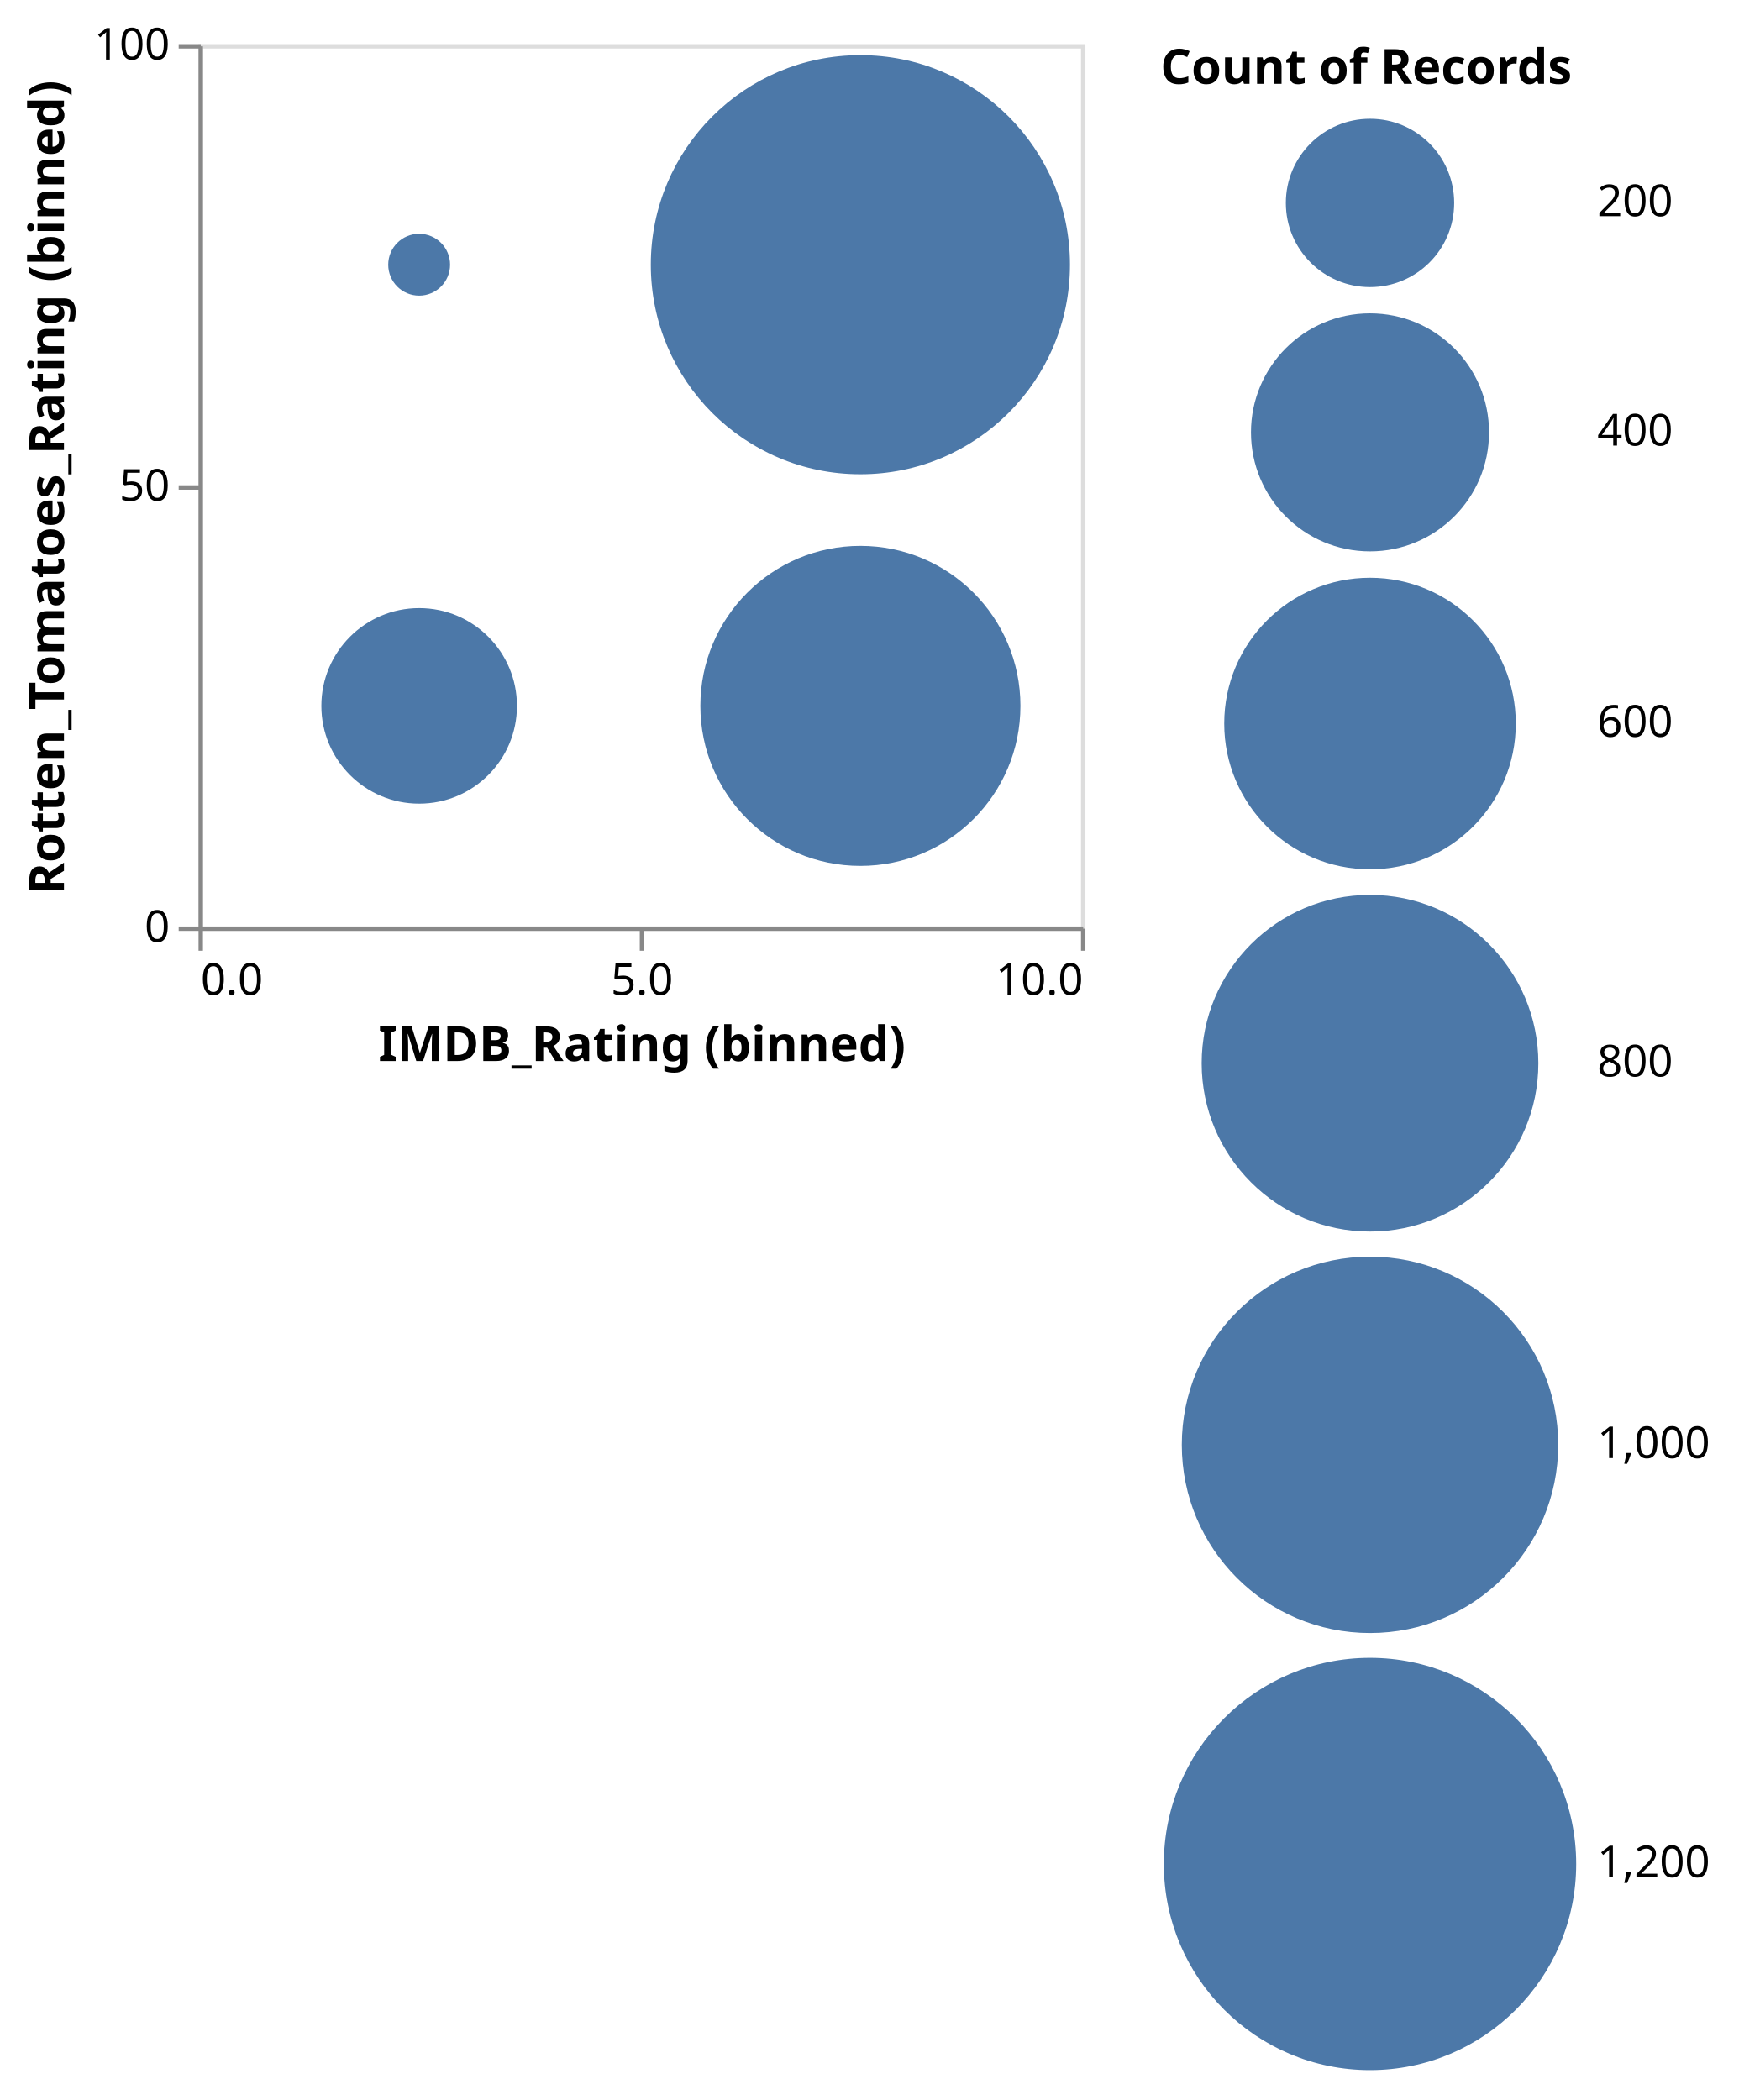
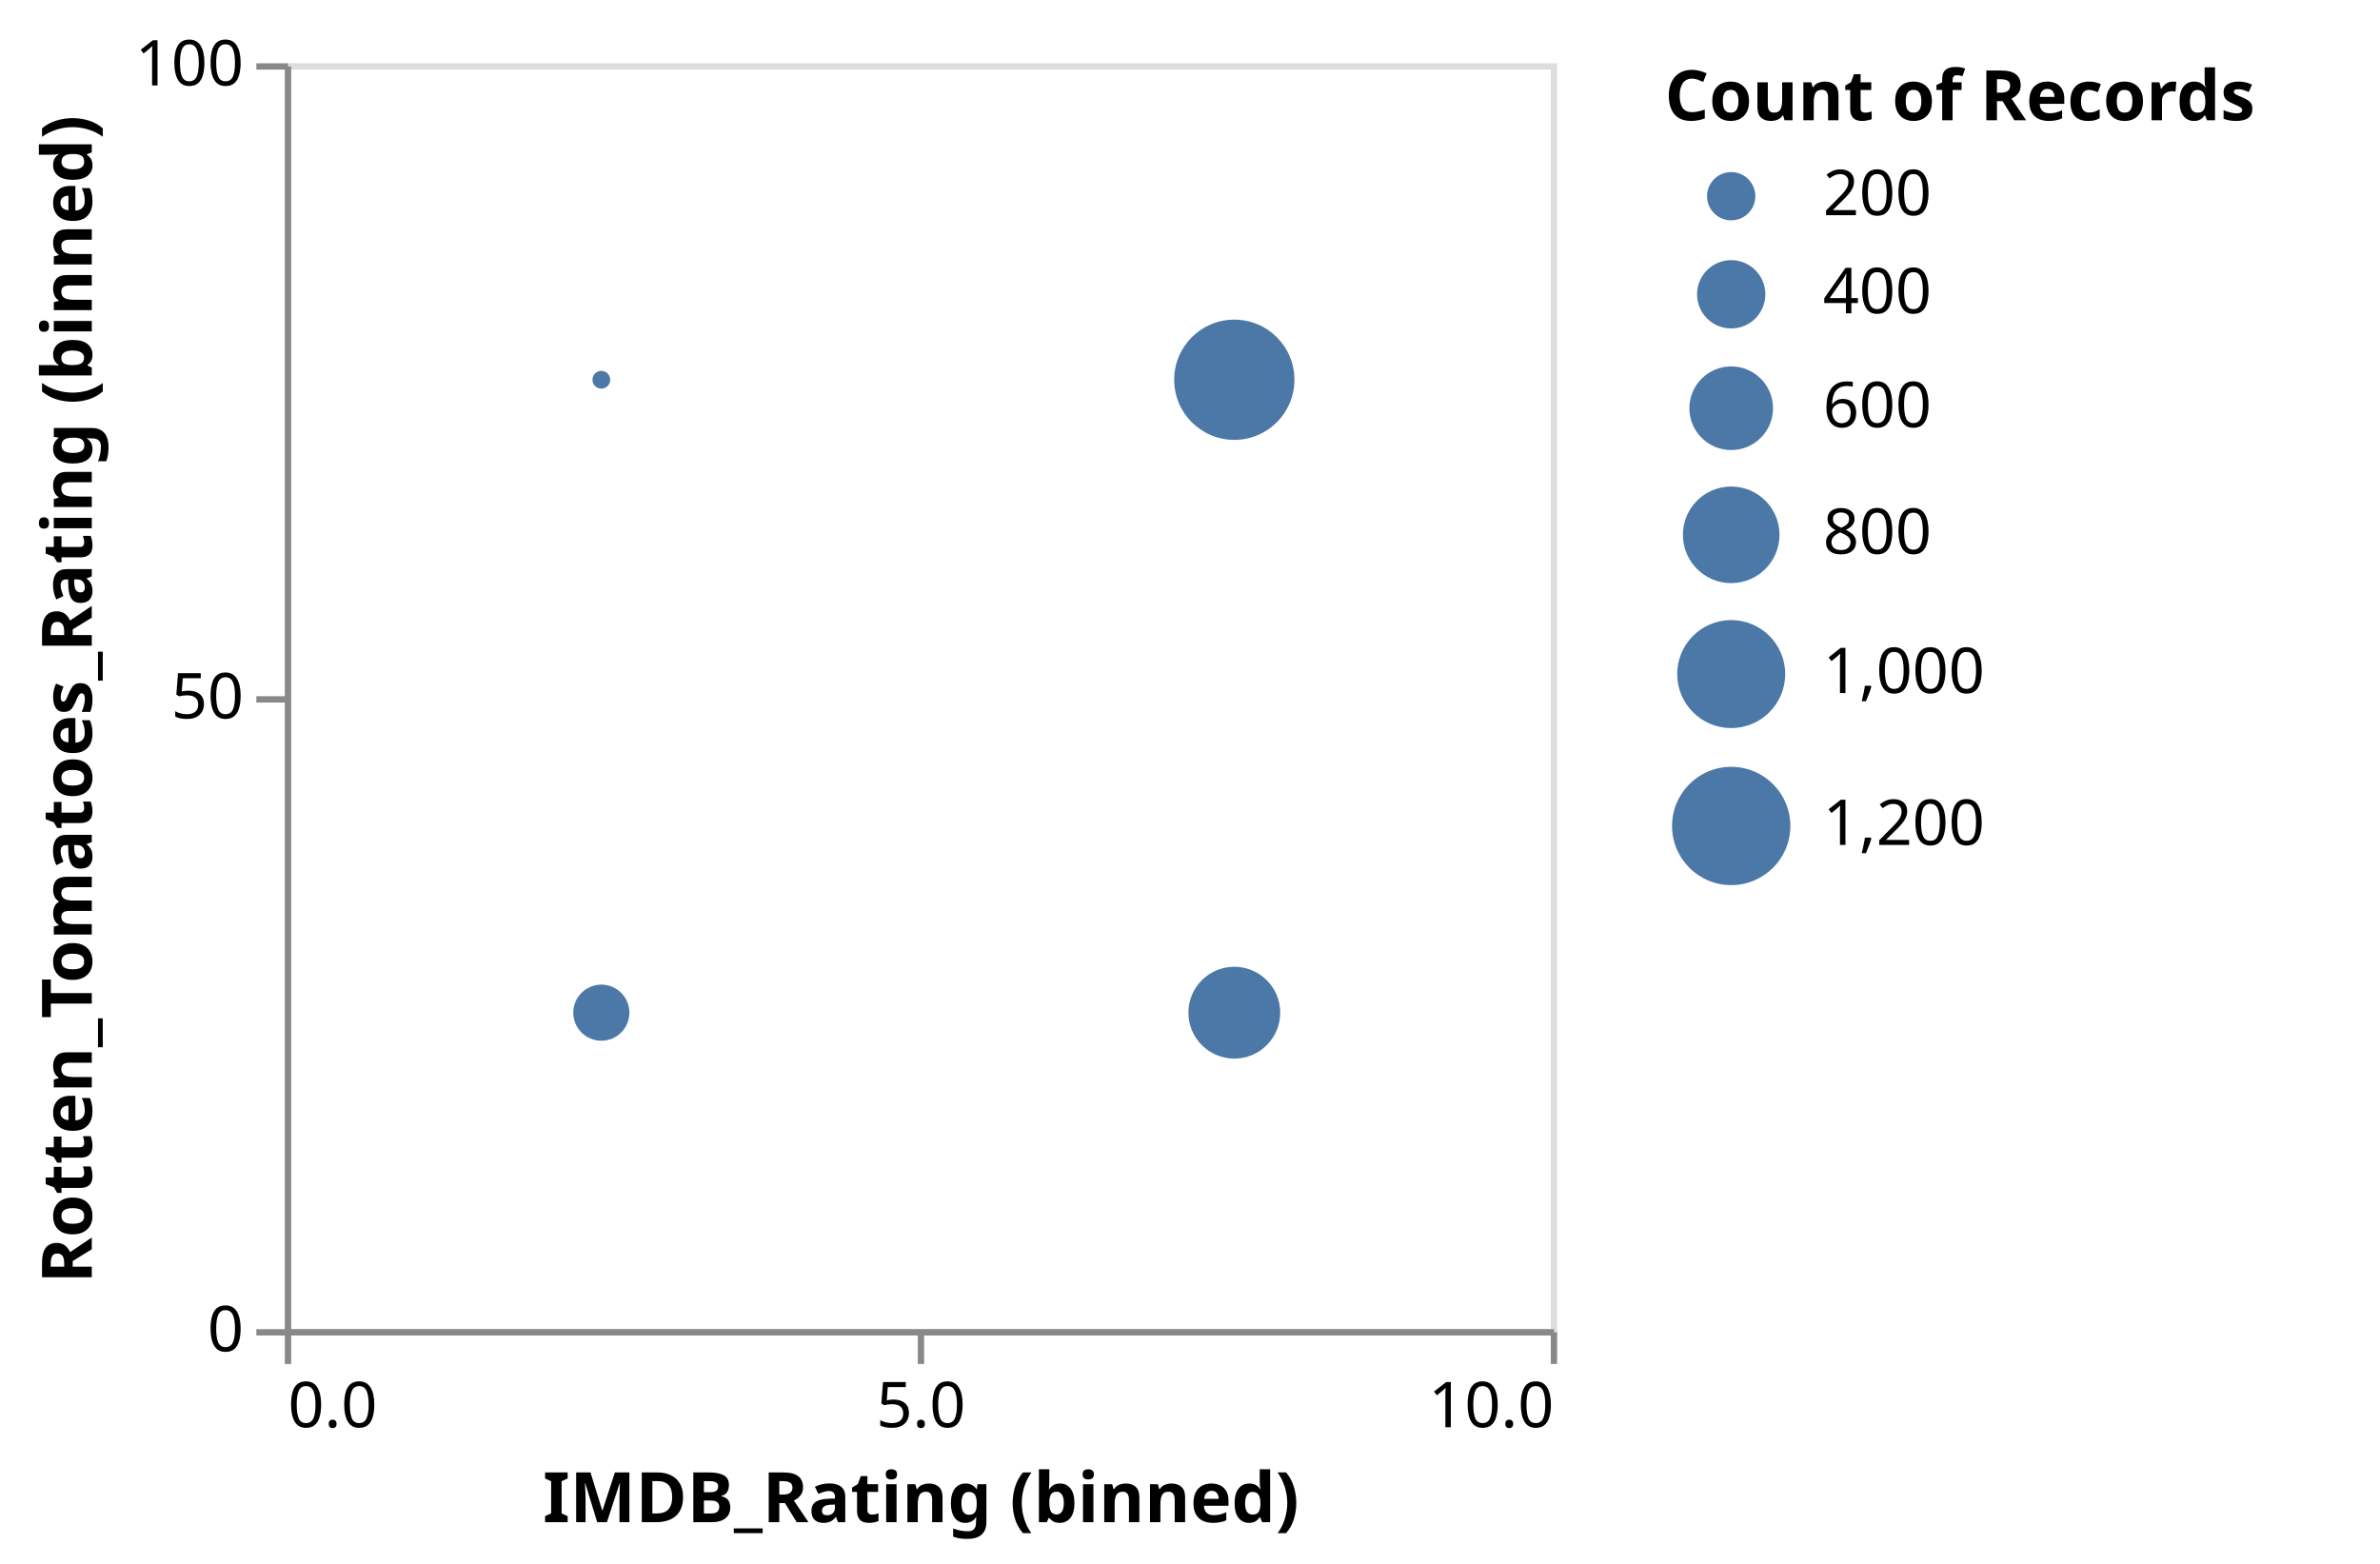
- <svg xmlns="http://www.w3.org/2000/svg" class="marks" width="394" height="476" viewBox="0 0 394 476" version="1.1">
+ <svg xmlns="http://www.w3.org/2000/svg" class="marks" width="376" height="247" viewBox="0 0 376 247" version="1.1">
  <g transform="translate(45,10)">
    <g class="mark-group role-frame root">
      <g transform="translate(0,0)">
        <path class="background" d="M0.5,0.5h200v200h-200Z" style="fill: none; stroke: #ddd;" />
        <g>
          <g class="mark-symbol role-mark marks">
-             <path transform="translate(150,200)" d="M33.151,0A33.151,33.151,0,1,1,-33.151,0A33.151,33.151,0,1,1,33.151,0" style="fill: none; stroke-width: 2;" />
-             <path transform="translate(0,150)" d="M6.745,0A6.745,6.745,0,1,1,-6.745,0A6.745,6.745,0,1,1,6.745,0" style="fill: none; stroke-width: 2;" />
-             <path transform="translate(50,50)" d="M7.009,0A7.009,7.009,0,1,1,-7.009,0A7.009,7.009,0,1,1,7.009,0" style="fill: #4c78a8; stroke-width: 2;" />
-             <path transform="translate(0,200)" d="M16.63,0A16.63,16.63,0,1,1,-16.63,0A16.63,16.63,0,1,1,16.63,0" style="fill: none; stroke-width: 2;" />
-             <path transform="translate(50,200)" d="M15.021,0A15.021,15.021,0,1,1,-15.021,0A15.021,15.021,0,1,1,15.021,0" style="fill: none; stroke-width: 2;" />
-             <path transform="translate(150,150)" d="M36.27,0A36.27,36.27,0,1,1,-36.27,0A36.27,36.27,0,1,1,36.27,0" style="fill: #4c78a8; stroke-width: 2;" />
-             <path transform="translate(150,50)" d="M47.5,0A47.5,47.5,0,1,1,-47.5,0A47.5,47.5,0,1,1,47.5,0" style="fill: #4c78a8; stroke-width: 2;" />
-             <path transform="translate(0,50)" d="M8.093,0A8.093,8.093,0,1,1,-8.093,0A8.093,8.093,0,1,1,8.093,0" style="fill: none; stroke-width: 2;" />
-             <path transform="translate(50,150)" d="M22.165,0A22.165,22.165,0,1,1,-22.165,0A22.165,22.165,0,1,1,22.165,0" style="fill: #4c78a8; stroke-width: 2;" />
+             <path transform="translate(150,200)" d="M6.63,0A6.63,6.63,0,1,1,-6.63,0A6.63,6.63,0,1,1,6.63,0" style="fill: none; stroke-width: 2;" />
+             <path transform="translate(0,150)" d="M1.349,0A1.349,1.349,0,1,1,-1.349,0A1.349,1.349,0,1,1,1.349,0" style="fill: none; stroke-width: 2;" />
+             <path transform="translate(50,50)" d="M1.402,0A1.402,1.402,0,1,1,-1.402,0A1.402,1.402,0,1,1,1.402,0" style="fill: #4c78a8; stroke-width: 2;" />
+             <path transform="translate(0,200)" d="M3.326,0A3.326,3.326,0,1,1,-3.326,0A3.326,3.326,0,1,1,3.326,0" style="fill: none; stroke-width: 2;" />
+             <path transform="translate(50,200)" d="M3.004,0A3.004,3.004,0,1,1,-3.004,0A3.004,3.004,0,1,1,3.004,0" style="fill: none; stroke-width: 2;" />
+             <path transform="translate(150,150)" d="M7.254,0A7.254,7.254,0,1,1,-7.254,0A7.254,7.254,0,1,1,7.254,0" style="fill: #4c78a8; stroke-width: 2;" />
+             <path transform="translate(150,50)" d="M9.5,0A9.5,9.5,0,1,1,-9.5,0A9.5,9.5,0,1,1,9.5,0" style="fill: #4c78a8; stroke-width: 2;" />
+             <path transform="translate(0,50)" d="M1.619,0A1.619,1.619,0,1,1,-1.619,0A1.619,1.619,0,1,1,1.619,0" style="fill: none; stroke-width: 2;" />
+             <path transform="translate(50,150)" d="M4.433,0A4.433,4.433,0,1,1,-4.433,0A4.433,4.433,0,1,1,4.433,0" style="fill: #4c78a8; stroke-width: 2;" />
          </g>
          <g class="mark-group role-legend">
            <g transform="translate(218,0)">
-               <path class="background" d="M0,0h126v461h-126Z" style="pointer-events: none; fill: none;" />
+               <path class="background" d="M0,0h108v132h-108Z" style="pointer-events: none; fill: none;" />
              <g>
                <g class="mark-group role-legend-entry">
                  <g transform="translate(0,16)">
                    <path class="background" d="M0,0h0v0h0Z" style="pointer-events: none; fill: none;" />
                    <g>
                      <g class="mark-group role-scope">
                        <g transform="translate(0,0)">
-                           <path class="background" d="M0,0h126v40.576h-126Z" style="pointer-events: none; fill: none; opacity: 1;" />
+                           <path class="background" d="M0,0h52v10.315h-52Z" style="pointer-events: none; fill: none; opacity: 1;" />
                          <g>
                            <g class="mark-symbol role-legend-symbol" style="pointer-events: none;">
-                               <path transform="translate(47.5,20)" d="M19.076,0A19.076,19.076,0,1,1,-19.076,0A19.076,19.076,0,1,1,19.076,0" style="fill: #4c78a8; stroke: none; stroke-width: 1.5; opacity: 1;" />
+                               <path transform="translate(10.5,5)" d="M3.815,0A3.815,3.815,0,1,1,-3.815,0A3.815,3.815,0,1,1,3.815,0" style="fill: #4c78a8; stroke: none; stroke-width: 1.5; opacity: 1;" />
                            </g>
                            <g class="mark-text role-legend-label" style="pointer-events: none;">
-                               <text text-anchor="start" transform="translate(99,23)" style="font-family: sans-serif; font-size: 10px; fill: #000; opacity: 1;">200</text>
+                               <text text-anchor="start" transform="translate(25,8)" style="font-family: sans-serif; font-size: 10px; fill: #000; opacity: 1;">200</text>
                            </g>
                          </g>
                        </g>
-                         <g transform="translate(0,44)">
-                           <path class="background" d="M0,0h126v56.478h-126Z" style="pointer-events: none; fill: none; opacity: 1;" />
+                         <g transform="translate(0,14)">
+                           <path class="background" d="M0,0h52v13.396h-52Z" style="pointer-events: none; fill: none; opacity: 1;" />
                          <g>
                            <g class="mark-symbol role-legend-symbol" style="pointer-events: none;">
-                               <path transform="translate(47.5,28)" d="M26.978,0A26.978,26.978,0,1,1,-26.978,0A26.978,26.978,0,1,1,26.978,0" style="fill: #4c78a8; stroke: none; stroke-width: 1.5; opacity: 1;" />
+                               <path transform="translate(10.5,6.5)" d="M5.396,0A5.396,5.396,0,1,1,-5.396,0A5.396,5.396,0,1,1,5.396,0" style="fill: #4c78a8; stroke: none; stroke-width: 1.5; opacity: 1;" />
                            </g>
                            <g class="mark-text role-legend-label" style="pointer-events: none;">
-                               <text text-anchor="start" transform="translate(99,31)" style="font-family: sans-serif; font-size: 10px; fill: #000; opacity: 1;">400</text>
+                               <text text-anchor="start" transform="translate(25,9.5)" style="font-family: sans-serif; font-size: 10px; fill: #000; opacity: 1;">400</text>
                            </g>
                          </g>
                        </g>
-                         <g transform="translate(0,104)">
-                           <path class="background" d="M0,0h126v68.541h-126Z" style="pointer-events: none; fill: none; opacity: 1;" />
+                         <g transform="translate(0,31)">
+                           <path class="background" d="M0,0h52v15.608h-52Z" style="pointer-events: none; fill: none; opacity: 1;" />
                          <g>
                            <g class="mark-symbol role-legend-symbol" style="pointer-events: none;">
-                               <path transform="translate(47.5,34)" d="M33.041,0A33.041,33.041,0,1,1,-33.041,0A33.041,33.041,0,1,1,33.041,0" style="fill: #4c78a8; stroke: none; stroke-width: 1.5; opacity: 1;" />
+                               <path transform="translate(10.5,7.5)" d="M6.608,0A6.608,6.608,0,1,1,-6.608,0A6.608,6.608,0,1,1,6.608,0" style="fill: #4c78a8; stroke: none; stroke-width: 1.5; opacity: 1;" />
                            </g>
                            <g class="mark-text role-legend-label" style="pointer-events: none;">
-                               <text text-anchor="start" transform="translate(99,37)" style="font-family: sans-serif; font-size: 10px; fill: #000; opacity: 1;">600</text>
+                               <text text-anchor="start" transform="translate(25,10.5)" style="font-family: sans-serif; font-size: 10px; fill: #000; opacity: 1;">600</text>
                            </g>
                          </g>
                        </g>
-                         <g transform="translate(0,176)">
-                           <path class="background" d="M0,0h126v78.653h-126Z" style="pointer-events: none; fill: none; opacity: 1;" />
+                         <g transform="translate(0,50)">
+                           <path class="background" d="M0,0h52v17.631h-52Z" style="pointer-events: none; fill: none; opacity: 1;" />
                          <g>
                            <g class="mark-symbol role-legend-symbol" style="pointer-events: none;">
-                               <path transform="translate(47.5,39)" d="M38.153,0A38.153,38.153,0,1,1,-38.153,0A38.153,38.153,0,1,1,38.153,0" style="fill: #4c78a8; stroke: none; stroke-width: 1.5; opacity: 1;" />
+                               <path transform="translate(10.5,8.5)" d="M7.631,0A7.631,7.631,0,1,1,-7.631,0A7.631,7.631,0,1,1,7.631,0" style="fill: #4c78a8; stroke: none; stroke-width: 1.5; opacity: 1;" />
                            </g>
                            <g class="mark-text role-legend-label" style="pointer-events: none;">
-                               <text text-anchor="start" transform="translate(99,42)" style="font-family: sans-serif; font-size: 10px; fill: #000; opacity: 1;">800</text>
+                               <text text-anchor="start" transform="translate(25,11.5)" style="font-family: sans-serif; font-size: 10px; fill: #000; opacity: 1;">800</text>
                            </g>
                          </g>
                        </g>
-                         <g transform="translate(0,258)">
-                           <path class="background" d="M0,0h126v87.656h-126Z" style="pointer-events: none; fill: none; opacity: 1;" />
+                         <g transform="translate(0,71)">
+                           <path class="background" d="M0,0h52v19.531h-52Z" style="pointer-events: none; fill: none; opacity: 1;" />
                          <g>
                            <g class="mark-symbol role-legend-symbol" style="pointer-events: none;">
-                               <path transform="translate(47.5,43.5)" d="M42.656,0A42.656,42.656,0,1,1,-42.656,0A42.656,42.656,0,1,1,42.656,0" style="fill: #4c78a8; stroke: none; stroke-width: 1.5; opacity: 1;" />
+                               <path transform="translate(10.5,9.5)" d="M8.531,0A8.531,8.531,0,1,1,-8.531,0A8.531,8.531,0,1,1,8.531,0" style="fill: #4c78a8; stroke: none; stroke-width: 1.5; opacity: 1;" />
                            </g>
                            <g class="mark-text role-legend-label" style="pointer-events: none;">
-                               <text text-anchor="start" transform="translate(99,46.5)" style="font-family: sans-serif; font-size: 10px; fill: #000; opacity: 1;">1,000</text>
+                               <text text-anchor="start" transform="translate(25,12.5)" style="font-family: sans-serif; font-size: 10px; fill: #000; opacity: 1;">1,000</text>
                            </g>
                          </g>
                        </g>
-                         <g transform="translate(0,349)">
-                           <path class="background" d="M0,0h126v95.728h-126Z" style="pointer-events: none; fill: none; opacity: 1;" />
+                         <g transform="translate(0,94)">
+                           <path class="background" d="M0,0h52v21.346h-52Z" style="pointer-events: none; fill: none; opacity: 1;" />
                          <g>
                            <g class="mark-symbol role-legend-symbol" style="pointer-events: none;">
-                               <path transform="translate(47.5,47.5)" d="M46.728,0A46.728,46.728,0,1,1,-46.728,0A46.728,46.728,0,1,1,46.728,0" style="fill: #4c78a8; stroke: none; stroke-width: 1.5; opacity: 1;" />
+                               <path transform="translate(10.5,10.5)" d="M9.346,0A9.346,9.346,0,1,1,-9.346,0A9.346,9.346,0,1,1,9.346,0" style="fill: #4c78a8; stroke: none; stroke-width: 1.5; opacity: 1;" />
                            </g>
                            <g class="mark-text role-legend-label" style="pointer-events: none;">
-                               <text text-anchor="start" transform="translate(99,50.5)" style="font-family: sans-serif; font-size: 10px; fill: #000; opacity: 1;">1,200</text>
+                               <text text-anchor="start" transform="translate(25,13.5)" style="font-family: sans-serif; font-size: 10px; fill: #000; opacity: 1;">1,200</text>
                            </g>
                          </g>
                        </g>
                      </g>
                    </g>
                  </g>
                </g>
                <g class="mark-text role-legend-title" style="pointer-events: none;">
                  <text text-anchor="start" transform="translate(0,9)" style="font-family: sans-serif; font-size: 11px; font-weight: bold; fill: #000; opacity: 1;">Count of Records</text>
                </g>
              </g>
            </g>
          </g>
          <g class="mark-group role-axis">
            <g transform="translate(0.5,200.5)">
              <path class="background" d="M0,0h0v0h0Z" style="pointer-events: none; fill: none;" />
              <g>
                <g class="mark-rule role-axis-tick" style="pointer-events: none;">
                  <line transform="translate(0,0)" x2="0" y2="5" style="fill: none; stroke: #888; stroke-width: 1; opacity: 1;" />
                  <line transform="translate(100,0)" x2="0" y2="5" style="fill: none; stroke: #888; stroke-width: 1; opacity: 1;" />
                  <line transform="translate(200,0)" x2="0" y2="5" style="fill: none; stroke: #888; stroke-width: 1; opacity: 1;" />
                </g>
                <g class="mark-text role-axis-label" style="pointer-events: none;">
                  <text text-anchor="start" transform="translate(0,15)" style="font-family: sans-serif; font-size: 10px; fill: #000; opacity: 1;">0.0</text>
                  <text text-anchor="middle" transform="translate(100,15)" style="font-family: sans-serif; font-size: 10px; fill: #000; opacity: 1;">5.0</text>
                  <text text-anchor="end" transform="translate(200,15)" style="font-family: sans-serif; font-size: 10px; fill: #000; opacity: 1;">10.0</text>
                </g>
                <g class="mark-rule role-axis-domain" style="pointer-events: none;">
                  <line transform="translate(0,0)" x2="200" y2="0" style="fill: none; stroke: #888; stroke-width: 1; opacity: 1;" />
                </g>
                <g class="mark-text role-axis-title" style="pointer-events: none;">
                  <text text-anchor="middle" transform="translate(100,30)" style="font-family: sans-serif; font-size: 11px; font-weight: bold; fill: #000; opacity: 1;">IMDB_Rating (binned)</text>
                </g>
              </g>
            </g>
          </g>
          <g class="mark-group role-axis">
            <g transform="translate(0.5,0.5)">
              <path class="background" d="M0,0h0v0h0Z" style="pointer-events: none; fill: none;" />
              <g>
                <g class="mark-rule role-axis-tick" style="pointer-events: none;">
                  <line transform="translate(0,200)" x2="-5" y2="0" style="fill: none; stroke: #888; stroke-width: 1; opacity: 1;" />
                  <line transform="translate(0,100)" x2="-5" y2="0" style="fill: none; stroke: #888; stroke-width: 1; opacity: 1;" />
                  <line transform="translate(0,0)" x2="-5" y2="0" style="fill: none; stroke: #888; stroke-width: 1; opacity: 1;" />
                </g>
                <g class="mark-text role-axis-label" style="pointer-events: none;">
                  <text text-anchor="end" transform="translate(-7,203)" style="font-family: sans-serif; font-size: 10px; fill: #000; opacity: 1;">0</text>
                  <text text-anchor="end" transform="translate(-7,103)" style="font-family: sans-serif; font-size: 10px; fill: #000; opacity: 1;">50</text>
                  <text text-anchor="end" transform="translate(-7,3)" style="font-family: sans-serif; font-size: 10px; fill: #000; opacity: 1;">100</text>
                </g>
                <g class="mark-rule role-axis-domain" style="pointer-events: none;">
                  <line transform="translate(0,200)" x2="0" y2="-200" style="fill: none; stroke: #888; stroke-width: 1; opacity: 1;" />
                </g>
                <g class="mark-text role-axis-title" style="pointer-events: none;">
                  <text text-anchor="middle" transform="translate(-29,100) rotate(-90) translate(0,-2)" style="font-family: sans-serif; font-size: 11px; font-weight: bold; fill: #000; opacity: 1;">Rotten_Tomatoes_Rating (binned)</text>
                </g>
              </g>
            </g>
          </g>
        </g>
      </g>
    </g>
  </g>
</svg>
